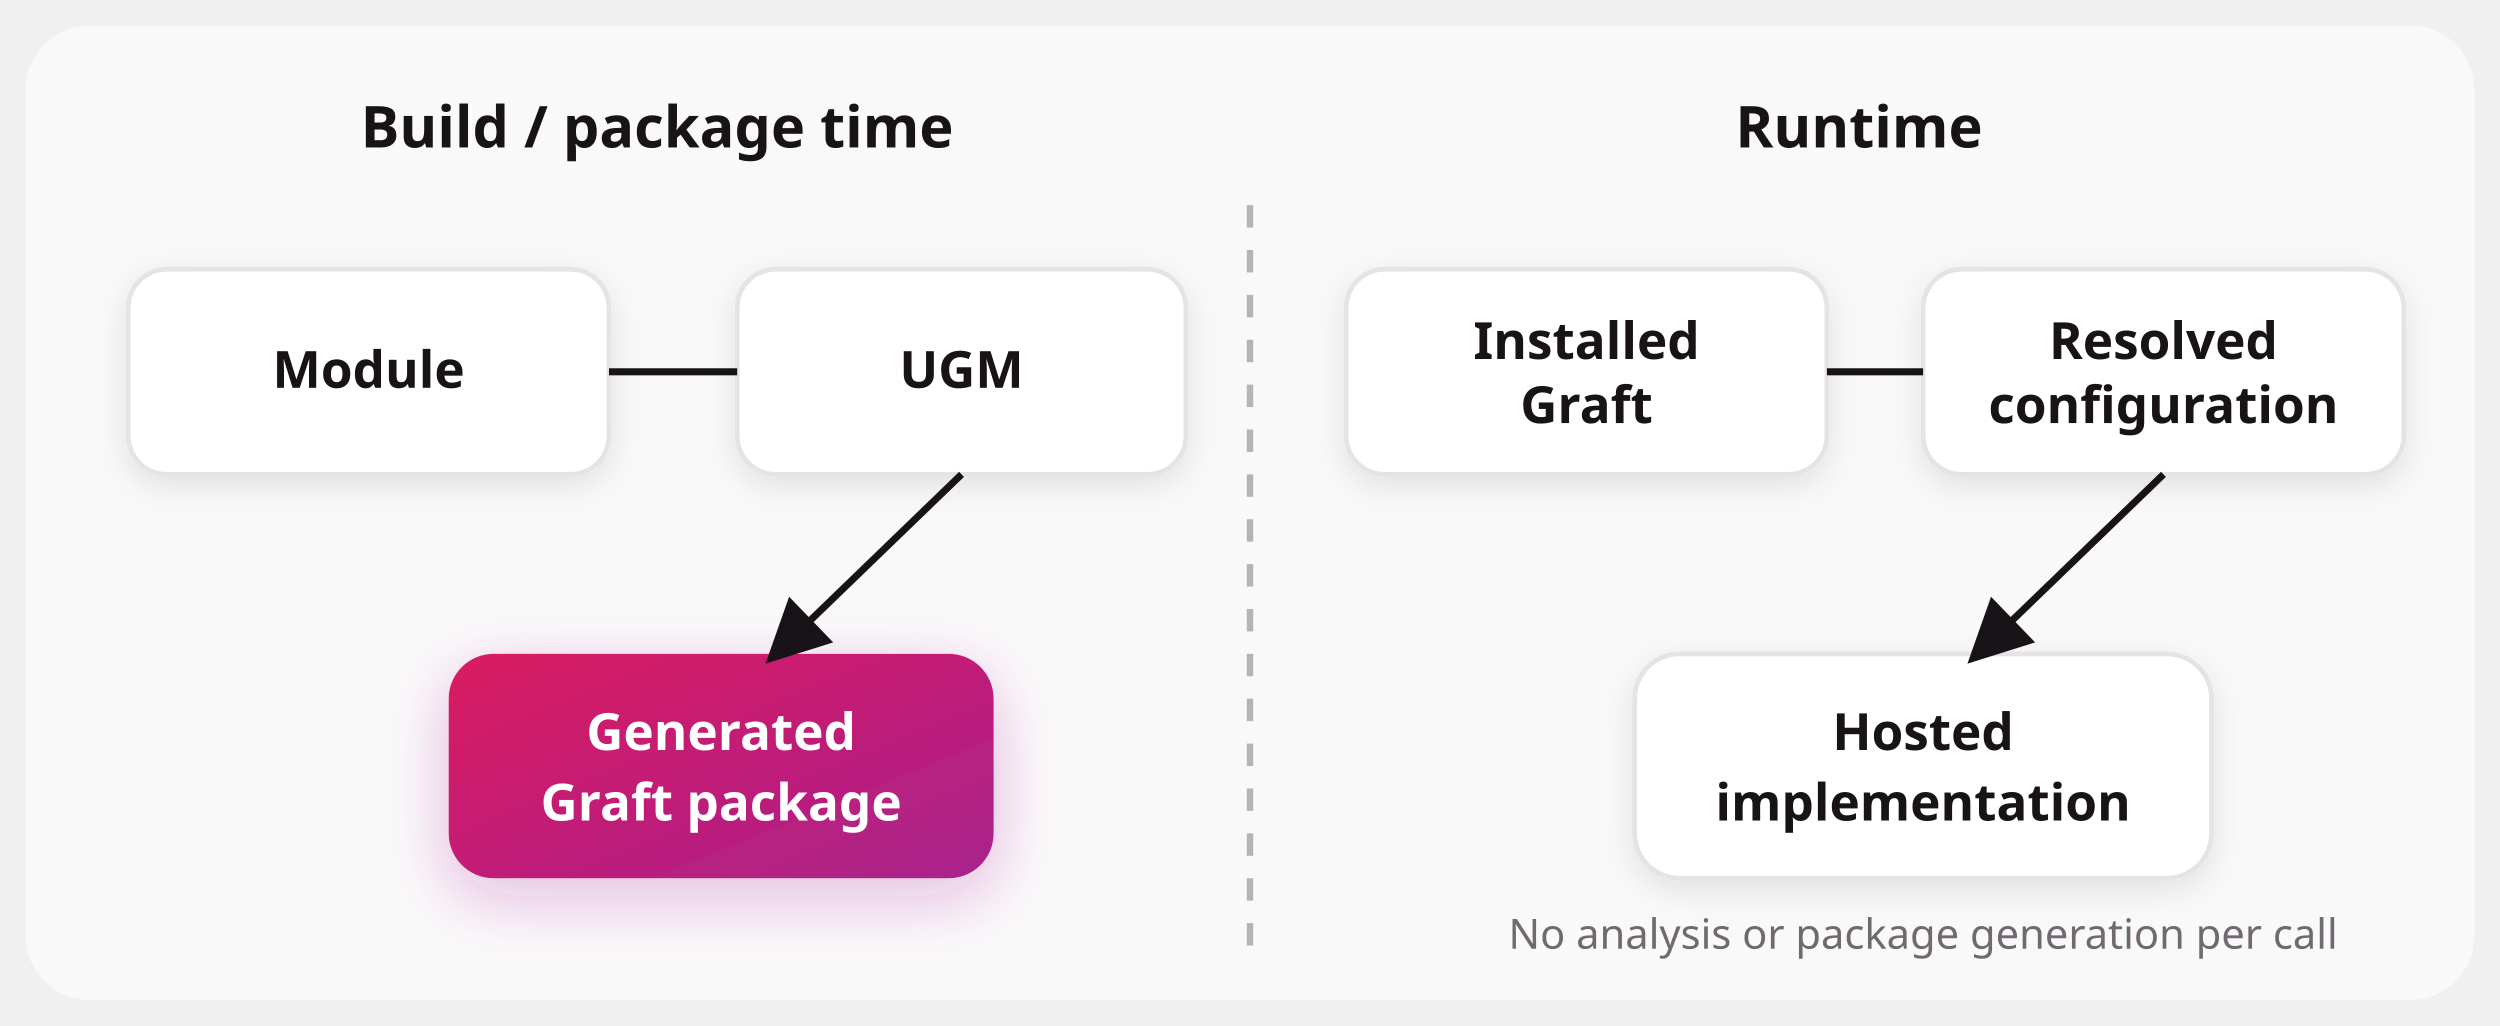
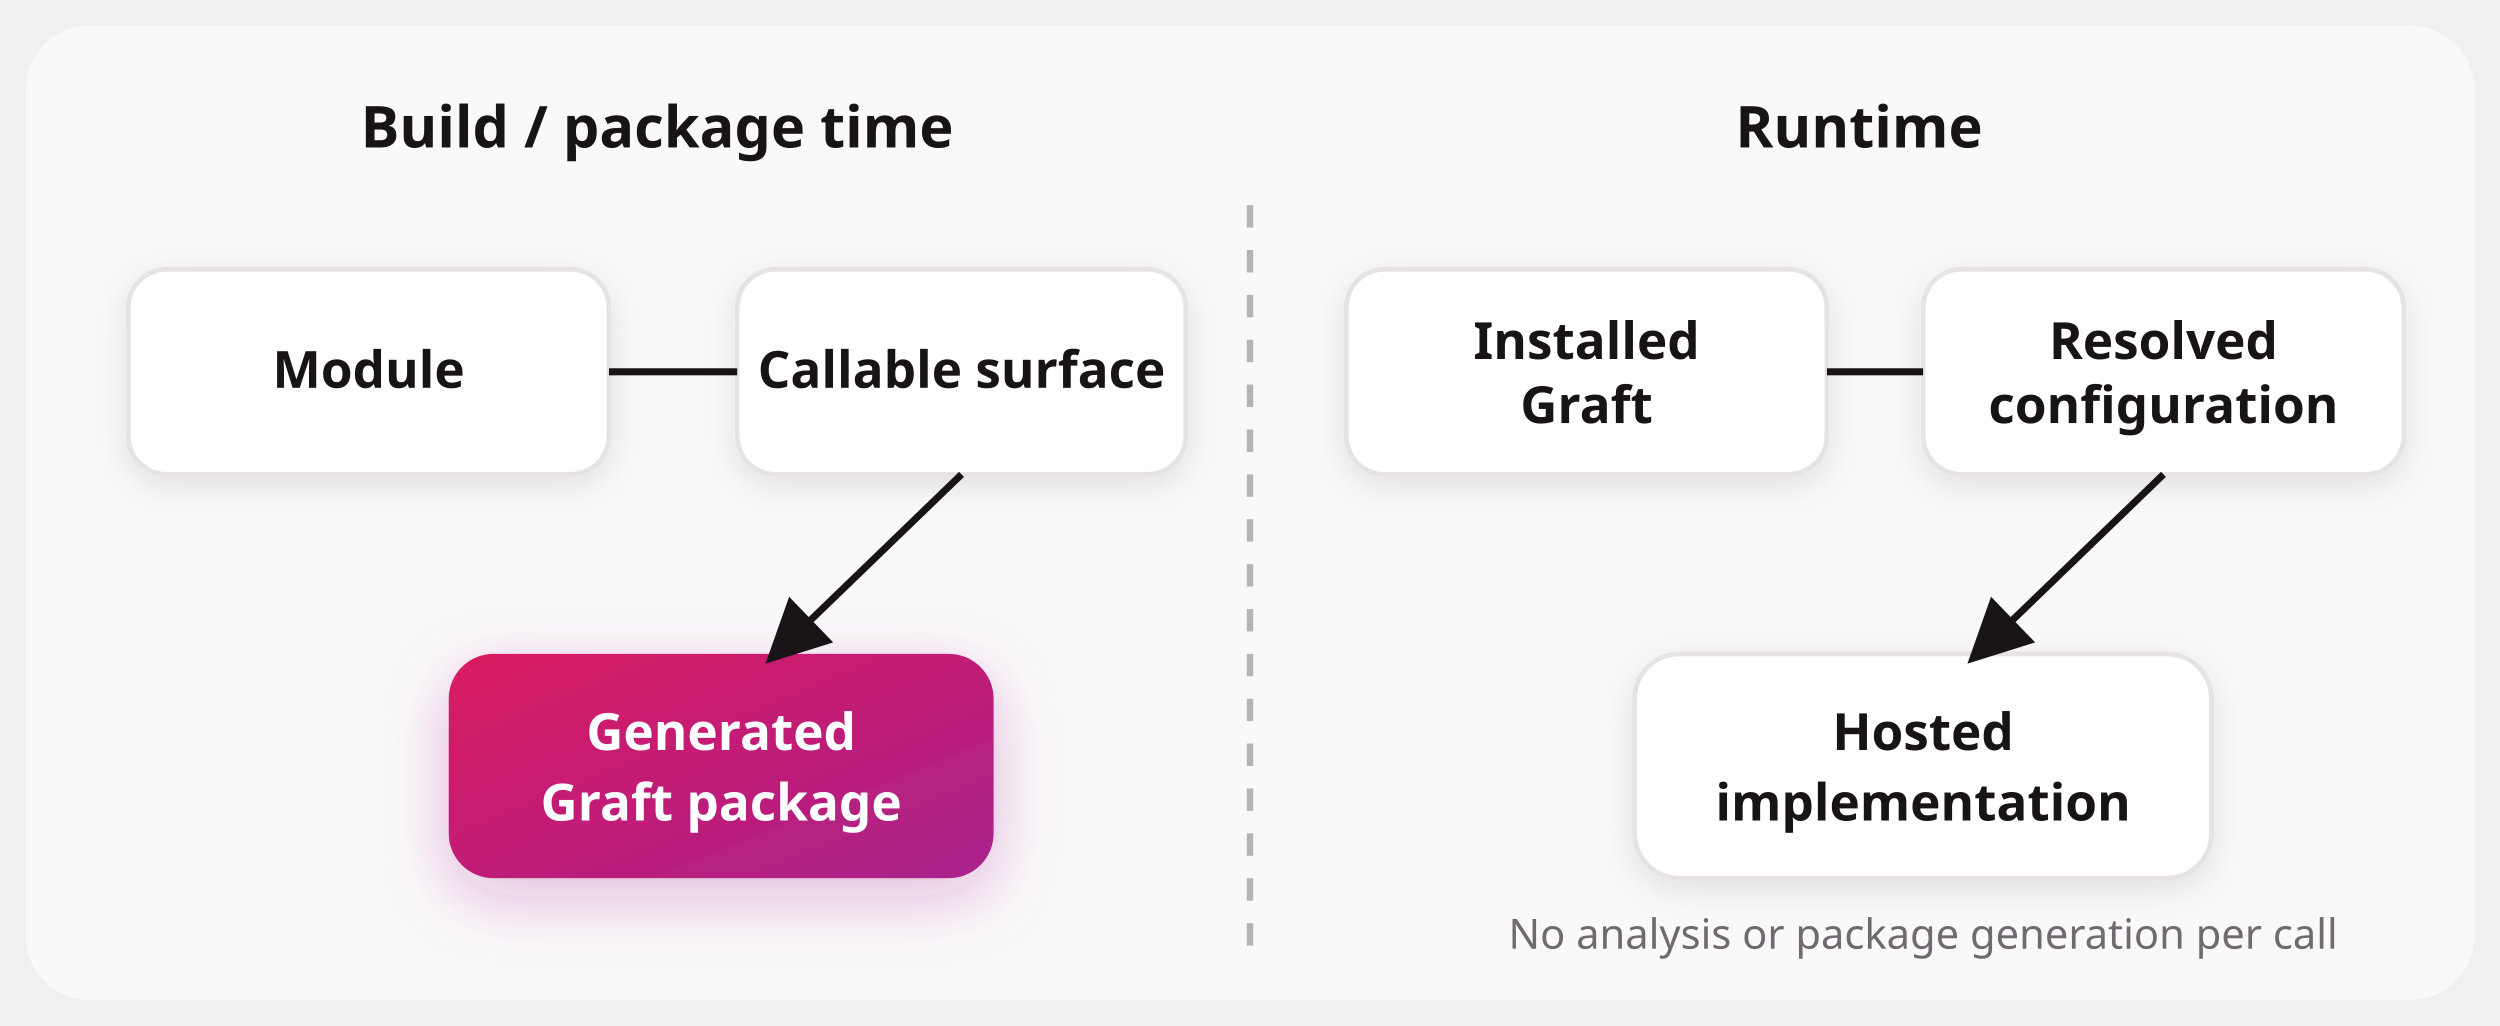
<svg xmlns="http://www.w3.org/2000/svg" viewBox="0 0 780 320" role="img" aria-labelledby="title desc">
  <style>
    text{font:16px system-ui,sans-serif;fill:#171317}
    .h{font-weight:700;font-size:16px}
    .small{font-size:13px;fill:#706A70}
    .phase{font-weight:700;font-size:18px}
    .card{fill:#ffffff;stroke:#E6E2E6;stroke-width:1.5}
    .flow{stroke:#171317;stroke-width:2.2;fill:none}
    .divider{stroke:#B7B2B7;stroke-width:2;stroke-dasharray:7 7}
    .gh{fill:#ffffff;font-weight:700}
  </style>
  <defs>
    <linearGradient id="brand" x1="0" y1="0" x2="1" y2="1">
      <stop offset="0" stop-color="#DA1A60" />
      <stop offset="1" stop-color="#A8228D" />
    </linearGradient>
    <marker id="a" markerWidth="9" markerHeight="9" refX="7" refY="4.5" orient="auto">
      <path d="M0 0l9 4.5-9 4.5z" fill="#171317" />
    </marker>
    <filter id="s" x="-20%" y="-20%" width="140%" height="160%">
      <feDropShadow dx="0" dy="3" stdDeviation="5" flood-color="#171317" flood-opacity="0.10" />
    </filter>
    <filter id="g" x="-40%" y="-40%" width="180%" height="180%">
      <feDropShadow dx="0" dy="6" stdDeviation="10" flood-color="#A8228D" flood-opacity="0.28" />
    </filter>
  </defs>
  <rect x="8" y="8" width="764" height="304" rx="20" fill="#FAF9FA" />
  <text class="phase" x="205" y="46" text-anchor="middle">Build / package time</text>
  <text class="phase" x="580" y="46" text-anchor="middle">Runtime</text>
  <line class="divider" x1="390" y1="64" x2="390" y2="298" />
  <g filter="url(#s)">
    <rect class="card" x="40" y="84" width="150" height="64" rx="12" />
  </g>
  <text class="h" x="115" y="121" text-anchor="middle">Module</text>
  <g filter="url(#s)">
    <rect class="card" x="230" y="84" width="140" height="64" rx="12" />
  </g>
-   <text class="h" x="300" y="121" text-anchor="middle">UGM</text>
+   <text class="h" x="300" y="121" text-anchor="middle">Callable surface</text>
  <g filter="url(#g)">
    <rect x="140" y="204" width="170" height="70" rx="14" fill="url(#brand)" />
  </g>
  <text class="gh" x="225" y="234" text-anchor="middle">Generated</text>
  <text class="gh" x="225" y="256" text-anchor="middle">Graft package</text>
  <path class="flow" marker-end="url(#a)" d="M190 116h40M300 148l-58 56" />
  <g filter="url(#s)">
    <rect class="card" x="420" y="84" width="150" height="64" rx="12" />
  </g>
  <text class="h" x="495" y="112" text-anchor="middle">Installed</text>
  <text class="h" x="495" y="132" text-anchor="middle">Graft</text>
  <g filter="url(#s)">
    <rect class="card" x="600" y="84" width="150" height="64" rx="12" />
  </g>
  <text class="h" x="675" y="112" text-anchor="middle">Resolved</text>
  <text class="h" x="675" y="132" text-anchor="middle">configuration</text>
  <g filter="url(#s)">
    <rect class="card" x="510" y="204" width="180" height="70" rx="14" />
  </g>
  <text class="h" x="600" y="234" text-anchor="middle">Hosted</text>
  <text class="h" x="600" y="256" text-anchor="middle">implementation</text>
  <path class="flow" marker-end="url(#a)" d="M570 116h30M675 148l-58 56" />
  <text class="small" x="600" y="296" text-anchor="middle">No analysis or package generation per call</text>
</svg>
